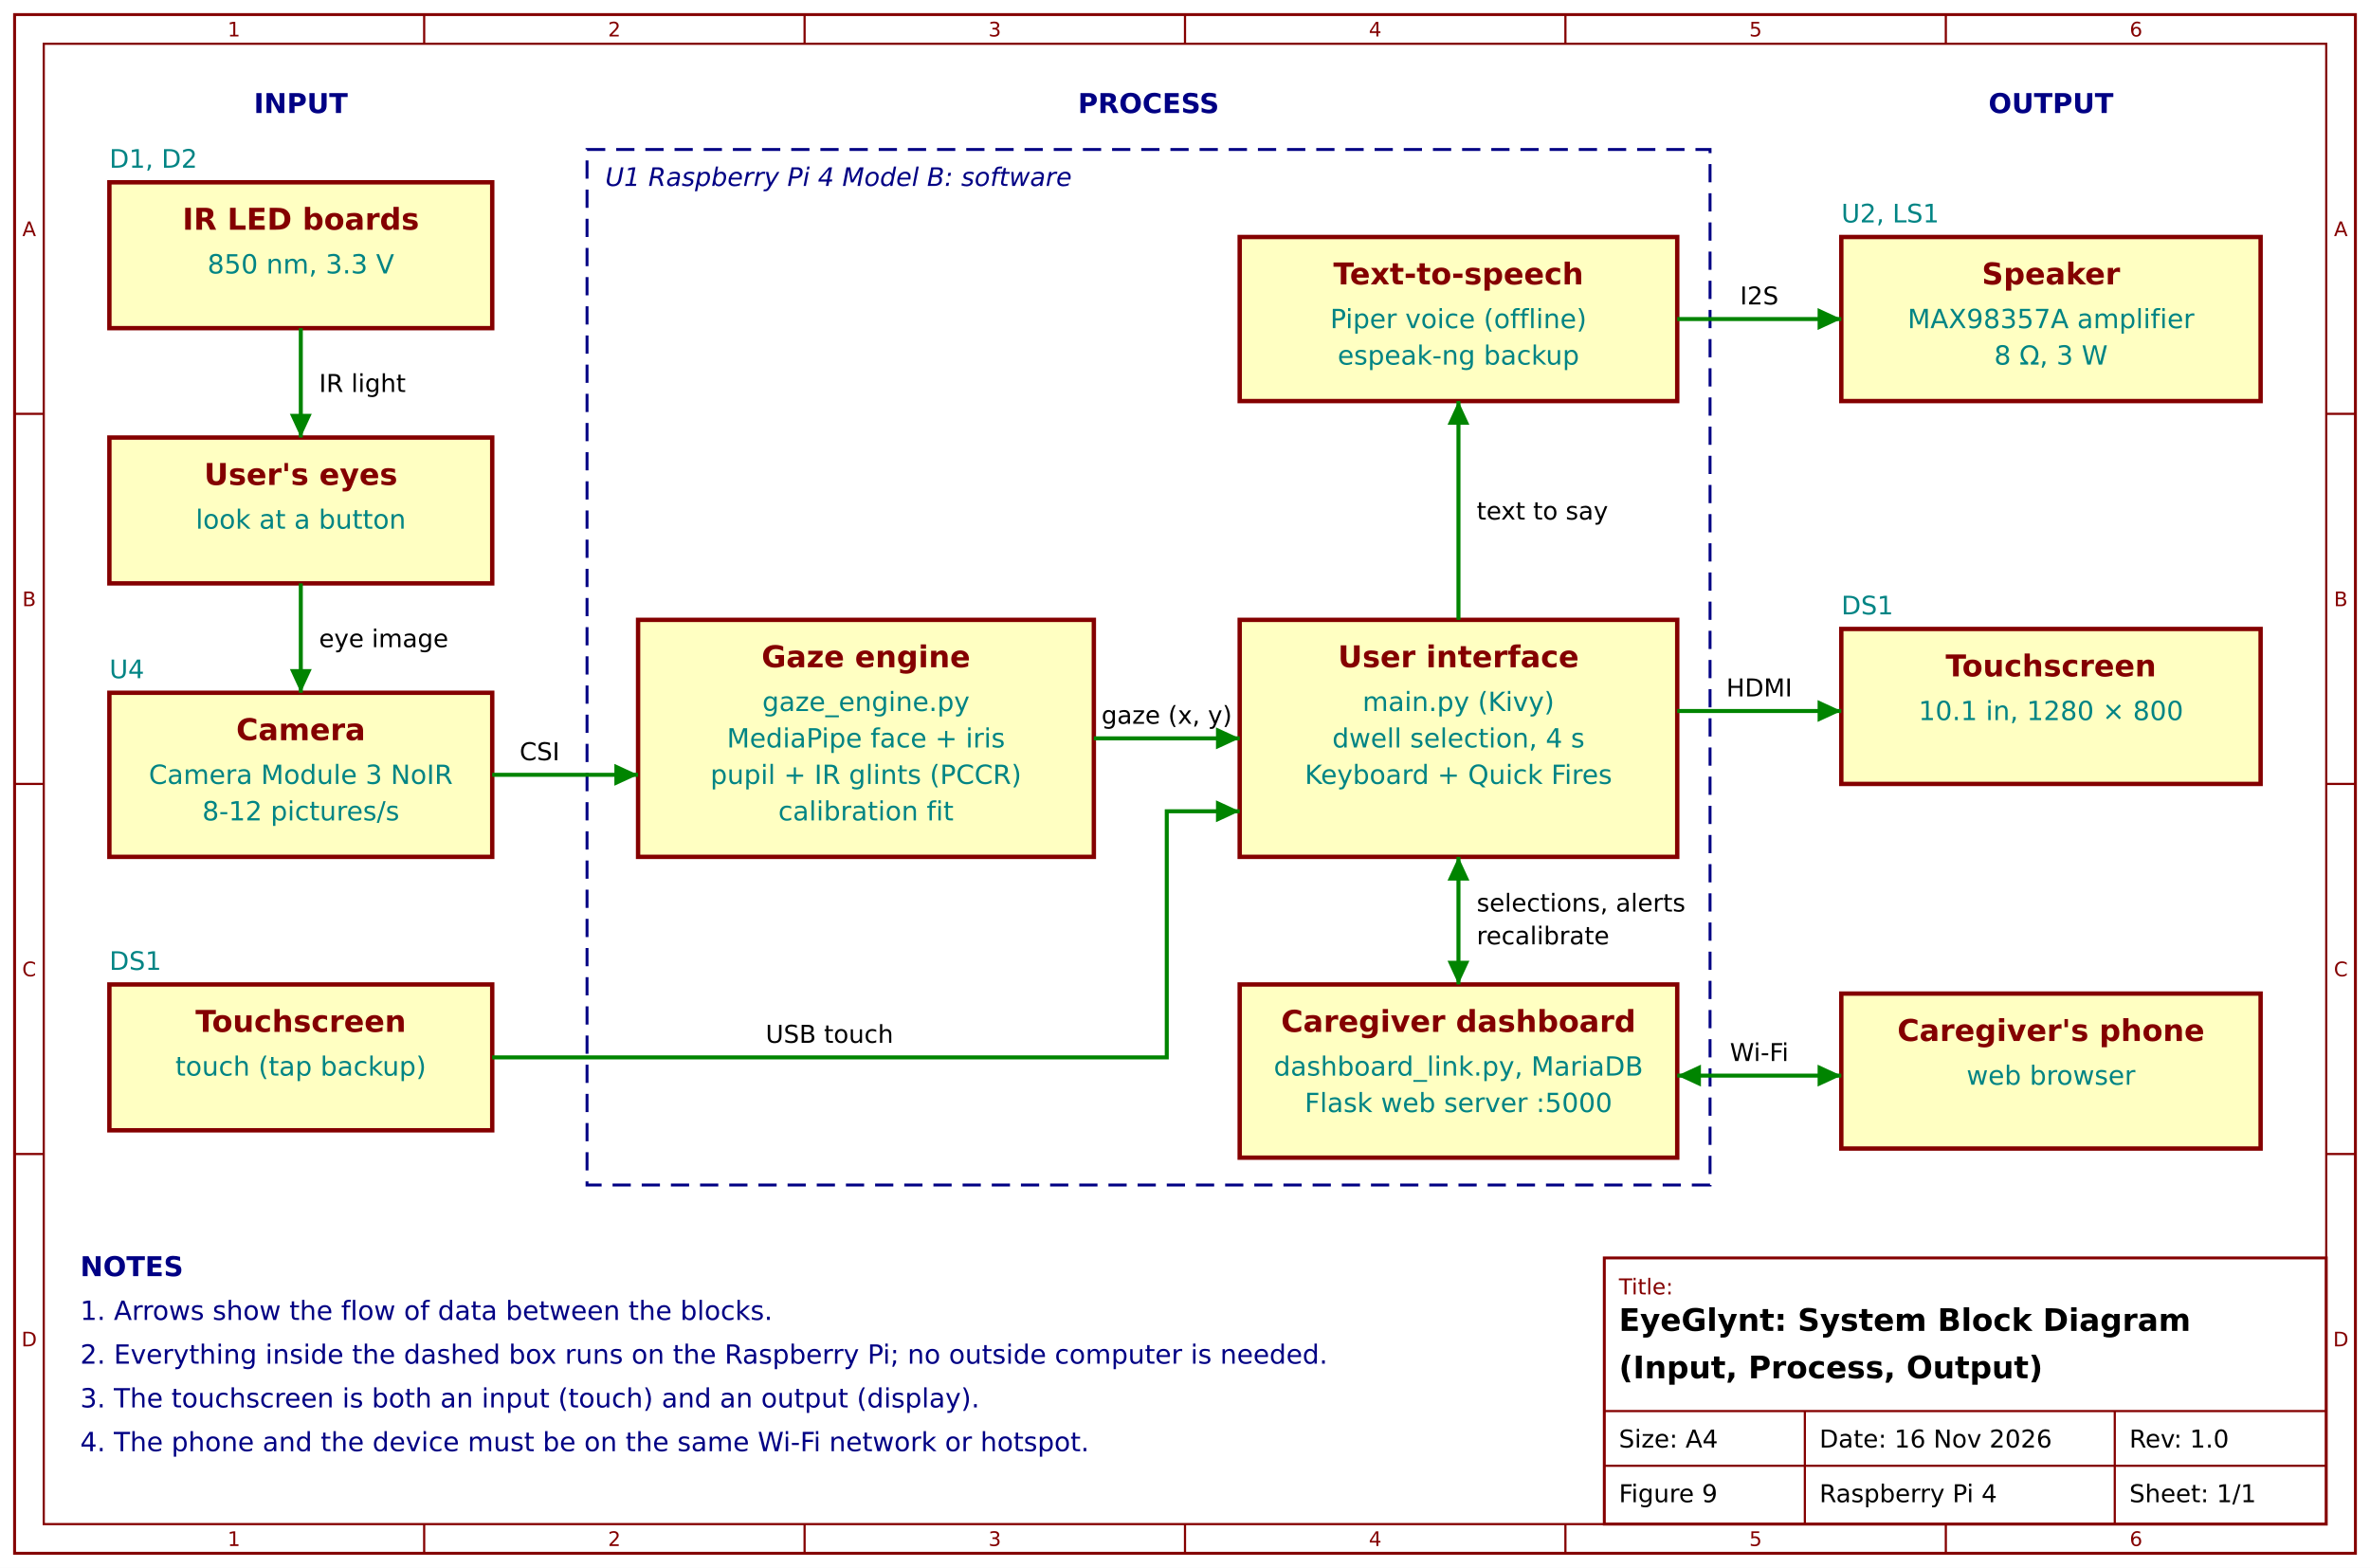
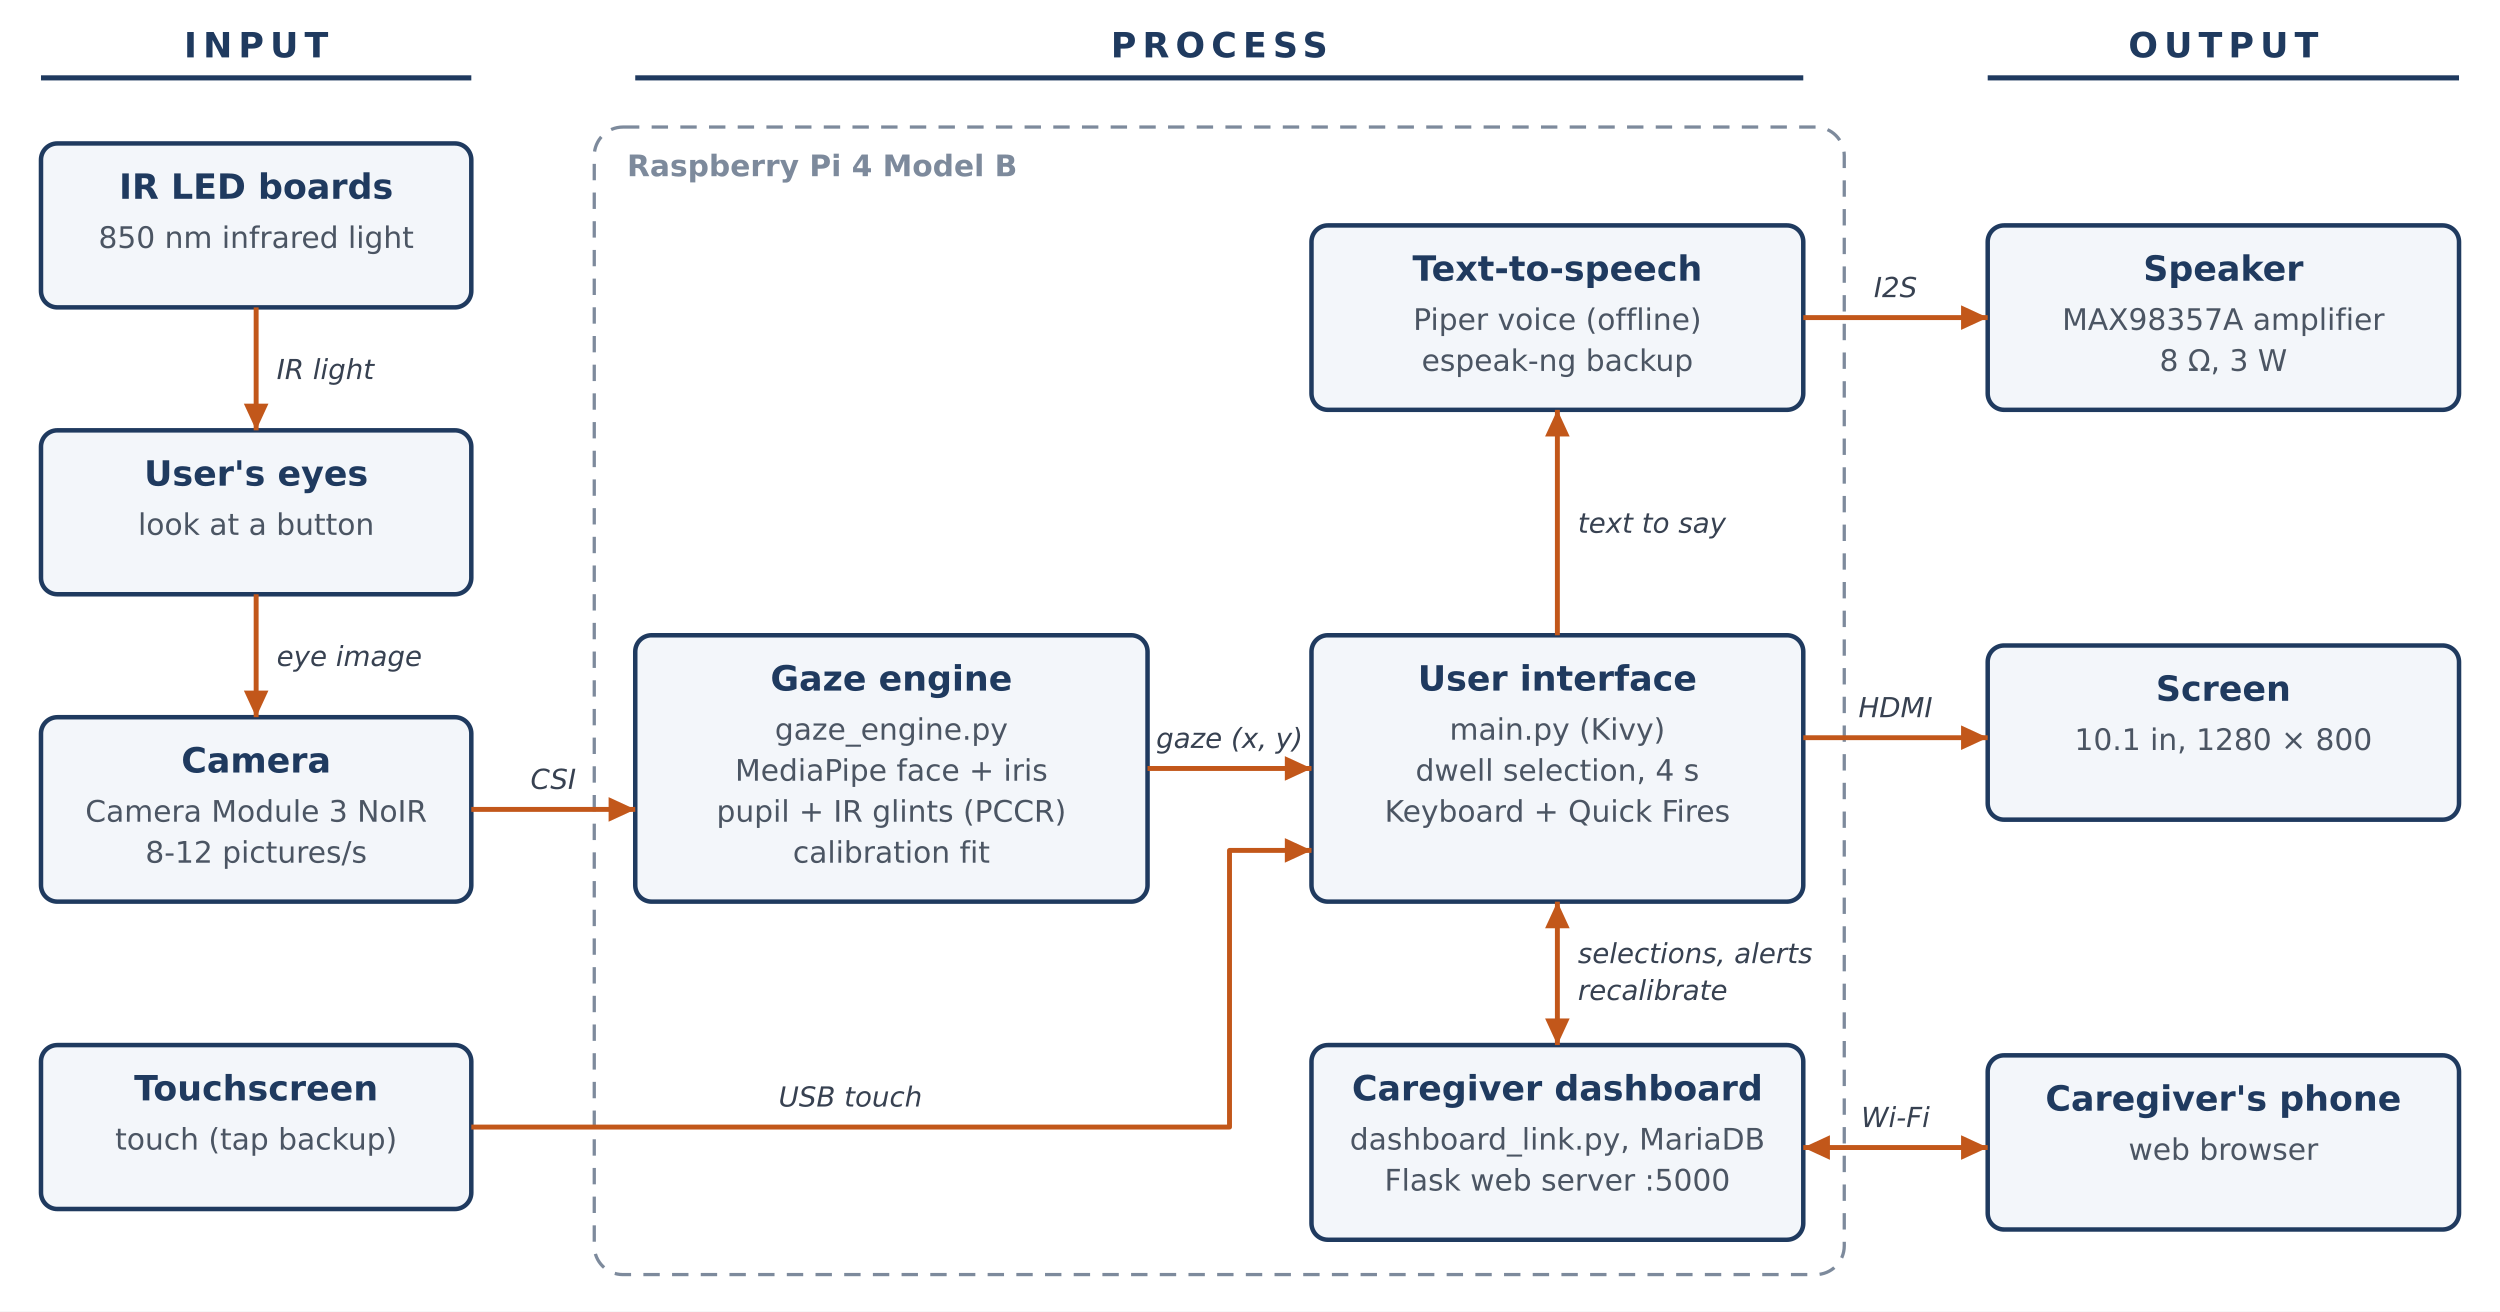
- <svg xmlns="http://www.w3.org/2000/svg" width="1300" height="860" viewBox="0 0 1300 860" font-family="DejaVu Sans">
-   <rect x="0" y="0" width="1300" height="860" fill="#ffffff" />
-   <rect x="8" y="8" width="1284" height="844" fill="none" stroke="#840000" stroke-width="1.6" />
-   <rect x="24" y="24" width="1252" height="812" fill="none" stroke="#840000" stroke-width="1.2" />
-   <text x="128.333" y="20" font-size="11" fill="#840000" text-anchor="middle" font-weight="normal" font-style="normal">1</text>
-   <text x="128.333" y="848" font-size="11" fill="#840000" text-anchor="middle" font-weight="normal" font-style="normal">1</text>
-   <polyline points="232.667,8 232.667,24" fill="none" stroke="#840000" stroke-width="1.2" />
-   <text x="337.0" y="20" font-size="11" fill="#840000" text-anchor="middle" font-weight="normal" font-style="normal">2</text>
-   <polyline points="232.667,836 232.667,852" fill="none" stroke="#840000" stroke-width="1.2" />
-   <text x="337.0" y="848" font-size="11" fill="#840000" text-anchor="middle" font-weight="normal" font-style="normal">2</text>
-   <polyline points="441.333,8 441.333,24" fill="none" stroke="#840000" stroke-width="1.2" />
-   <text x="545.667" y="20" font-size="11" fill="#840000" text-anchor="middle" font-weight="normal" font-style="normal">3</text>
-   <polyline points="441.333,836 441.333,852" fill="none" stroke="#840000" stroke-width="1.2" />
-   <text x="545.667" y="848" font-size="11" fill="#840000" text-anchor="middle" font-weight="normal" font-style="normal">3</text>
-   <polyline points="650.0,8 650.0,24" fill="none" stroke="#840000" stroke-width="1.2" />
-   <text x="754.333" y="20" font-size="11" fill="#840000" text-anchor="middle" font-weight="normal" font-style="normal">4</text>
-   <polyline points="650.0,836 650.0,852" fill="none" stroke="#840000" stroke-width="1.2" />
-   <text x="754.333" y="848" font-size="11" fill="#840000" text-anchor="middle" font-weight="normal" font-style="normal">4</text>
-   <polyline points="858.667,8 858.667,24" fill="none" stroke="#840000" stroke-width="1.2" />
-   <text x="963.0" y="20" font-size="11" fill="#840000" text-anchor="middle" font-weight="normal" font-style="normal">5</text>
-   <polyline points="858.667,836 858.667,852" fill="none" stroke="#840000" stroke-width="1.2" />
-   <text x="963.0" y="848" font-size="11" fill="#840000" text-anchor="middle" font-weight="normal" font-style="normal">5</text>
-   <polyline points="1067.333,8 1067.333,24" fill="none" stroke="#840000" stroke-width="1.2" />
-   <text x="1171.667" y="20" font-size="11" fill="#840000" text-anchor="middle" font-weight="normal" font-style="normal">6</text>
-   <polyline points="1067.333,836 1067.333,852" fill="none" stroke="#840000" stroke-width="1.2" />
-   <text x="1171.667" y="848" font-size="11" fill="#840000" text-anchor="middle" font-weight="normal" font-style="normal">6</text>
-   <text x="16" y="129.5" font-size="11" fill="#840000" text-anchor="middle" font-weight="normal" font-style="normal">A</text>
-   <text x="1284" y="129.5" font-size="11" fill="#840000" text-anchor="middle" font-weight="normal" font-style="normal">A</text>
-   <polyline points="8,227.0 24,227.0" fill="none" stroke="#840000" stroke-width="1.2" />
-   <text x="16" y="332.5" font-size="11" fill="#840000" text-anchor="middle" font-weight="normal" font-style="normal">B</text>
-   <polyline points="1276,227.0 1292,227.0" fill="none" stroke="#840000" stroke-width="1.2" />
-   <text x="1284" y="332.5" font-size="11" fill="#840000" text-anchor="middle" font-weight="normal" font-style="normal">B</text>
-   <polyline points="8,430.0 24,430.0" fill="none" stroke="#840000" stroke-width="1.2" />
-   <text x="16" y="535.5" font-size="11" fill="#840000" text-anchor="middle" font-weight="normal" font-style="normal">C</text>
-   <polyline points="1276,430.0 1292,430.0" fill="none" stroke="#840000" stroke-width="1.2" />
-   <text x="1284" y="535.5" font-size="11" fill="#840000" text-anchor="middle" font-weight="normal" font-style="normal">C</text>
-   <polyline points="8,633.0 24,633.0" fill="none" stroke="#840000" stroke-width="1.2" />
-   <text x="16" y="738.5" font-size="11" fill="#840000" text-anchor="middle" font-weight="normal" font-style="normal">D</text>
-   <polyline points="1276,633.0 1292,633.0" fill="none" stroke="#840000" stroke-width="1.2" />
-   <text x="1284" y="738.5" font-size="11" fill="#840000" text-anchor="middle" font-weight="normal" font-style="normal">D</text>
-   <text x="165" y="62" font-size="15" fill="#000084" text-anchor="middle" font-weight="bold" font-style="normal">INPUT</text>
-   <text x="630" y="62" font-size="15" fill="#000084" text-anchor="middle" font-weight="bold" font-style="normal">PROCESS</text>
-   <text x="1125" y="62" font-size="15" fill="#000084" text-anchor="middle" font-weight="bold" font-style="normal">OUTPUT</text>
-   <rect x="322" y="82" width="616" height="568" fill="none" stroke="#000084" stroke-width="1.6" stroke-dasharray="10 6" />
-   <text x="332" y="102" font-size="14" fill="#000084" text-anchor="start" font-weight="normal" font-style="italic">U1  Raspberry Pi 4 Model B: software</text>
-   <rect x="60" y="100" width="210" height="80" fill="#FFFFC2" stroke="#840000" stroke-width="2.4" />
-   <text x="60" y="92" font-size="14" fill="#008484" text-anchor="start" font-weight="normal" font-style="normal">D1, D2</text>
-   <text x="165.0" y="126" font-size="16.5" fill="#840000" text-anchor="middle" font-weight="bold" font-style="normal">IR LED boards</text>
-   <text x="165.0" y="150" font-size="14.5" fill="#008484" text-anchor="middle" font-weight="normal" font-style="normal">850 nm, 3.3 V</text>
-   <rect x="60" y="240" width="210" height="80" fill="#FFFFC2" stroke="#840000" stroke-width="2.4" />
-   <text x="165.0" y="266" font-size="16.5" fill="#840000" text-anchor="middle" font-weight="bold" font-style="normal">User's eyes</text>
-   <text x="165.0" y="290" font-size="14.5" fill="#008484" text-anchor="middle" font-weight="normal" font-style="normal">look at a button</text>
-   <rect x="60" y="380" width="210" height="90" fill="#FFFFC2" stroke="#840000" stroke-width="2.4" />
-   <text x="60" y="372" font-size="14" fill="#008484" text-anchor="start" font-weight="normal" font-style="normal">U4</text>
-   <text x="165.0" y="406" font-size="16.5" fill="#840000" text-anchor="middle" font-weight="bold" font-style="normal">Camera</text>
-   <text x="165.0" y="430" font-size="14.5" fill="#008484" text-anchor="middle" font-weight="normal" font-style="normal">Camera Module 3 NoIR</text>
-   <text x="165.0" y="450" font-size="14.5" fill="#008484" text-anchor="middle" font-weight="normal" font-style="normal">8-12 pictures/s</text>
-   <rect x="60" y="540" width="210" height="80" fill="#FFFFC2" stroke="#840000" stroke-width="2.4" />
-   <text x="60" y="532" font-size="14" fill="#008484" text-anchor="start" font-weight="normal" font-style="normal">DS1</text>
-   <text x="165.0" y="566" font-size="16.5" fill="#840000" text-anchor="middle" font-weight="bold" font-style="normal">Touchscreen</text>
-   <text x="165.0" y="590" font-size="14.5" fill="#008484" text-anchor="middle" font-weight="normal" font-style="normal">touch (tap backup)</text>
-   <polyline points="165,180 165,240" fill="none" stroke="#008400" stroke-width="2.2" />
-   <polygon points="165,240 159,227 171,227" fill="#008400" />
-   <text x="175" y="215" font-size="13.5" fill="#000000" text-anchor="start" font-weight="normal" font-style="normal">IR light</text>
-   <polyline points="165,320 165,380" fill="none" stroke="#008400" stroke-width="2.2" />
-   <polygon points="165,380 159,367 171,367" fill="#008400" />
-   <text x="175" y="355" font-size="13.5" fill="#000000" text-anchor="start" font-weight="normal" font-style="normal">eye image</text>
-   <rect x="350" y="340" width="250" height="130" fill="#FFFFC2" stroke="#840000" stroke-width="2.4" />
-   <text x="475.0" y="366" font-size="16.5" fill="#840000" text-anchor="middle" font-weight="bold" font-style="normal">Gaze engine</text>
-   <text x="475.0" y="390" font-size="14.5" fill="#008484" text-anchor="middle" font-weight="normal" font-style="normal">gaze_engine.py</text>
-   <text x="475.0" y="410" font-size="14.5" fill="#008484" text-anchor="middle" font-weight="normal" font-style="normal">MediaPipe face + iris</text>
-   <text x="475.0" y="430" font-size="14.5" fill="#008484" text-anchor="middle" font-weight="normal" font-style="normal">pupil + IR glints (PCCR)</text>
-   <text x="475.0" y="450" font-size="14.5" fill="#008484" text-anchor="middle" font-weight="normal" font-style="normal">calibration fit</text>
-   <rect x="680" y="340" width="240" height="130" fill="#FFFFC2" stroke="#840000" stroke-width="2.4" />
-   <text x="800.0" y="366" font-size="16.5" fill="#840000" text-anchor="middle" font-weight="bold" font-style="normal">User interface</text>
-   <text x="800.0" y="390" font-size="14.5" fill="#008484" text-anchor="middle" font-weight="normal" font-style="normal">main.py (Kivy)</text>
-   <text x="800.0" y="410" font-size="14.5" fill="#008484" text-anchor="middle" font-weight="normal" font-style="normal">dwell selection, 4 s</text>
-   <text x="800.0" y="430" font-size="14.5" fill="#008484" text-anchor="middle" font-weight="normal" font-style="normal">Keyboard + Quick Fires</text>
-   <rect x="680" y="130" width="240" height="90" fill="#FFFFC2" stroke="#840000" stroke-width="2.4" />
-   <text x="800.0" y="156" font-size="16.5" fill="#840000" text-anchor="middle" font-weight="bold" font-style="normal">Text-to-speech</text>
-   <text x="800.0" y="180" font-size="14.5" fill="#008484" text-anchor="middle" font-weight="normal" font-style="normal">Piper voice (offline)</text>
-   <text x="800.0" y="200" font-size="14.5" fill="#008484" text-anchor="middle" font-weight="normal" font-style="normal">espeak-ng backup</text>
-   <rect x="680" y="540" width="240" height="95" fill="#FFFFC2" stroke="#840000" stroke-width="2.4" />
-   <text x="800.0" y="566" font-size="16.5" fill="#840000" text-anchor="middle" font-weight="bold" font-style="normal">Caregiver dashboard</text>
-   <text x="800.0" y="590" font-size="14.5" fill="#008484" text-anchor="middle" font-weight="normal" font-style="normal">dashboard_link.py, MariaDB</text>
-   <text x="800.0" y="610" font-size="14.5" fill="#008484" text-anchor="middle" font-weight="normal" font-style="normal">Flask web server :5000</text>
-   <polyline points="270,425 350,425" fill="none" stroke="#008400" stroke-width="2.2" />
-   <polygon points="350,425 337,419 337,431" fill="#008400" />
-   <text x="296" y="417" font-size="13.5" fill="#000000" text-anchor="middle" font-weight="normal" font-style="normal">CSI</text>
-   <polyline points="600,405 680,405" fill="none" stroke="#008400" stroke-width="2.2" />
-   <polygon points="680,405 667,399 667,411" fill="#008400" />
-   <text x="640" y="397" font-size="13.5" fill="#000000" text-anchor="middle" font-weight="normal" font-style="normal">gaze (x, y)</text>
-   <polyline points="800,340 800,220" fill="none" stroke="#008400" stroke-width="2.2" />
-   <polygon points="800,220 794,233 806,233" fill="#008400" />
-   <text x="810" y="285" font-size="13.5" fill="#000000" text-anchor="start" font-weight="normal" font-style="normal">text to say</text>
-   <polyline points="800,470 800,540" fill="none" stroke="#008400" stroke-width="2.2" />
-   <polygon points="800,540 794,527 806,527" fill="#008400" />
-   <polygon points="800,470 794,483 806,483" fill="#008400" />
-   <text x="810" y="500" font-size="13.5" fill="#000000" text-anchor="start" font-weight="normal" font-style="normal">selections, alerts</text>
-   <text x="810" y="518" font-size="13.5" fill="#000000" text-anchor="start" font-weight="normal" font-style="normal">recalibrate</text>
-   <polyline points="270,580 640,580 640,445 680,445" fill="none" stroke="#008400" stroke-width="2.2" />
-   <polygon points="680,445 667,439 667,451" fill="#008400" />
-   <text x="455" y="572" font-size="13.5" fill="#000000" text-anchor="middle" font-weight="normal" font-style="normal">USB touch</text>
-   <rect x="1010" y="130" width="230" height="90" fill="#FFFFC2" stroke="#840000" stroke-width="2.4" />
-   <text x="1010" y="122" font-size="14" fill="#008484" text-anchor="start" font-weight="normal" font-style="normal">U2, LS1</text>
-   <text x="1125.0" y="156" font-size="16.5" fill="#840000" text-anchor="middle" font-weight="bold" font-style="normal">Speaker</text>
-   <text x="1125.0" y="180" font-size="14.5" fill="#008484" text-anchor="middle" font-weight="normal" font-style="normal">MAX98357A amplifier</text>
-   <text x="1125.0" y="200" font-size="14.5" fill="#008484" text-anchor="middle" font-weight="normal" font-style="normal">8 Ω, 3 W</text>
-   <rect x="1010" y="345" width="230" height="85" fill="#FFFFC2" stroke="#840000" stroke-width="2.4" />
-   <text x="1010" y="337" font-size="14" fill="#008484" text-anchor="start" font-weight="normal" font-style="normal">DS1</text>
-   <text x="1125.0" y="371" font-size="16.5" fill="#840000" text-anchor="middle" font-weight="bold" font-style="normal">Touchscreen</text>
-   <text x="1125.0" y="395" font-size="14.5" fill="#008484" text-anchor="middle" font-weight="normal" font-style="normal">10.1 in, 1280 × 800</text>
-   <rect x="1010" y="545" width="230" height="85" fill="#FFFFC2" stroke="#840000" stroke-width="2.4" />
-   <text x="1125.0" y="571" font-size="16.5" fill="#840000" text-anchor="middle" font-weight="bold" font-style="normal">Caregiver's phone</text>
-   <text x="1125.0" y="595" font-size="14.5" fill="#008484" text-anchor="middle" font-weight="normal" font-style="normal">web browser</text>
-   <polyline points="920,175 1010,175" fill="none" stroke="#008400" stroke-width="2.2" />
-   <polygon points="1010,175 997,169 997,181" fill="#008400" />
-   <text x="965" y="167" font-size="13.5" fill="#000000" text-anchor="middle" font-weight="normal" font-style="normal">I2S</text>
-   <polyline points="920,390 1010,390" fill="none" stroke="#008400" stroke-width="2.2" />
-   <polygon points="1010,390 997,384 997,396" fill="#008400" />
-   <text x="965" y="382" font-size="13.5" fill="#000000" text-anchor="middle" font-weight="normal" font-style="normal">HDMI</text>
-   <polyline points="920,590 1010,590" fill="none" stroke="#008400" stroke-width="2.2" />
-   <polygon points="1010,590 997,584 997,596" fill="#008400" />
-   <polygon points="920,590 933,584 933,596" fill="#008400" />
-   <text x="965" y="582" font-size="13.5" fill="#000000" text-anchor="middle" font-weight="normal" font-style="normal">Wi-Fi</text>
-   <text x="44" y="700" font-size="15" fill="#000084" text-anchor="start" font-weight="bold" font-style="normal">NOTES</text>
-   <text x="44" y="724" font-size="14.5" fill="#000084" text-anchor="start" font-weight="normal" font-style="normal">1. Arrows show the flow of data between the blocks.</text>
-   <text x="44" y="748" font-size="14.5" fill="#000084" text-anchor="start" font-weight="normal" font-style="normal">2. Everything inside the dashed box runs on the Raspberry Pi; no outside computer is needed.</text>
-   <text x="44" y="772" font-size="14.5" fill="#000084" text-anchor="start" font-weight="normal" font-style="normal">3. The touchscreen is both an input (touch) and an output (display).</text>
-   <text x="44" y="796" font-size="14.5" fill="#000084" text-anchor="start" font-weight="normal" font-style="normal">4. The phone and the device must be on the same Wi-Fi network or hotspot.</text>
-   <rect x="880" y="690" width="396" height="146" fill="none" stroke="#840000" stroke-width="1.6" />
-   <polyline points="880,774 1276,774" fill="none" stroke="#840000" stroke-width="1.2" />
-   <polyline points="880,804 1276,804" fill="none" stroke="#840000" stroke-width="1.2" />
-   <polyline points="990,774 990,836" fill="none" stroke="#840000" stroke-width="1.2" />
-   <polyline points="1160,774 1160,836" fill="none" stroke="#840000" stroke-width="1.2" />
-   <text x="888" y="710" font-size="12" fill="#840000" text-anchor="start" font-weight="normal" font-style="normal">Title:</text>
-   <text x="888" y="730" font-size="17" fill="#000000" text-anchor="start" font-weight="bold" font-style="normal">EyeGlynt: System Block Diagram</text>
-   <text x="888" y="756" font-size="17" fill="#000000" text-anchor="start" font-weight="bold" font-style="normal">(Input, Process, Output)</text>
-   <text x="888" y="794" font-size="13.5" fill="#000000" text-anchor="start" font-weight="normal" font-style="normal">Size: A4</text>
-   <text x="998" y="794" font-size="13.5" fill="#000000" text-anchor="start" font-weight="normal" font-style="normal">Date: 16 Nov 2026</text>
-   <text x="1168" y="794" font-size="13.5" fill="#000000" text-anchor="start" font-weight="normal" font-style="normal">Rev: 1.0</text>
-   <text x="888" y="824" font-size="13.5" fill="#000000" text-anchor="start" font-weight="normal" font-style="normal">Figure 9</text>
-   <text x="998" y="824" font-size="13.5" fill="#000000" text-anchor="start" font-weight="normal" font-style="normal">Raspberry Pi 4</text>
-   <text x="1168" y="824" font-size="13.5" fill="#000000" text-anchor="start" font-weight="normal" font-style="normal">Sheet: 1/1</text>
+ <svg xmlns="http://www.w3.org/2000/svg" width="1220" height="640" viewBox="40 30 1220 640" font-family="DejaVu Sans">
+   <rect x="40" y="30" width="1220" height="640" fill="#ffffff" />
+   <text x="165.0" y="58" font-size="17" fill="#1F3A5F" text-anchor="middle" font-weight="bold" font-style="normal" letter-spacing="3">INPUT</text>
+   <line x1="60" y1="68" x2="270" y2="68" stroke="#1F3A5F" stroke-width="2.5" />
+   <text x="635.0" y="58" font-size="17" fill="#1F3A5F" text-anchor="middle" font-weight="bold" font-style="normal" letter-spacing="3">PROCESS</text>
+   <line x1="350" y1="68" x2="920" y2="68" stroke="#1F3A5F" stroke-width="2.5" />
+   <text x="1125.0" y="58" font-size="17" fill="#1F3A5F" text-anchor="middle" font-weight="bold" font-style="normal" letter-spacing="3">OUTPUT</text>
+   <line x1="1010" y1="68" x2="1240" y2="68" stroke="#1F3A5F" stroke-width="2.5" />
+   <rect x="330" y="92" width="610" height="560" rx="14" fill="none" stroke="#7D8A9C" stroke-width="1.6" stroke-dasharray="8 6" />
+   <text x="346" y="116" font-size="14.5" fill="#7D8A9C" text-anchor="start" font-weight="bold" font-style="normal">Raspberry Pi 4 Model B</text>
+   <rect x="60" y="100" width="210" height="80" rx="8" fill="#F3F6FA" stroke="#1F3A5F" stroke-width="2.2" />
+   <text x="165.0" y="127" font-size="17" fill="#1F3A5F" text-anchor="middle" font-weight="bold" font-style="normal">IR LED boards</text>
+   <text x="165.0" y="151" font-size="14.5" fill="#4B5563" text-anchor="middle" font-weight="normal" font-style="normal">850 nm infrared light</text>
+   <rect x="60" y="240" width="210" height="80" rx="8" fill="#F3F6FA" stroke="#1F3A5F" stroke-width="2.2" />
+   <text x="165.0" y="267" font-size="17" fill="#1F3A5F" text-anchor="middle" font-weight="bold" font-style="normal">User's eyes</text>
+   <text x="165.0" y="291" font-size="14.5" fill="#4B5563" text-anchor="middle" font-weight="normal" font-style="normal">look at a button</text>
+   <rect x="60" y="380" width="210" height="90" rx="8" fill="#F3F6FA" stroke="#1F3A5F" stroke-width="2.2" />
+   <text x="165.0" y="407" font-size="17" fill="#1F3A5F" text-anchor="middle" font-weight="bold" font-style="normal">Camera</text>
+   <text x="165.0" y="431" font-size="14.5" fill="#4B5563" text-anchor="middle" font-weight="normal" font-style="normal">Camera Module 3 NoIR</text>
+   <text x="165.0" y="451" font-size="14.5" fill="#4B5563" text-anchor="middle" font-weight="normal" font-style="normal">8-12 pictures/s</text>
+   <rect x="60" y="540" width="210" height="80" rx="8" fill="#F3F6FA" stroke="#1F3A5F" stroke-width="2.2" />
+   <text x="165.0" y="567" font-size="17" fill="#1F3A5F" text-anchor="middle" font-weight="bold" font-style="normal">Touchscreen</text>
+   <text x="165.0" y="591" font-size="14.5" fill="#4B5563" text-anchor="middle" font-weight="normal" font-style="normal">touch (tap backup)</text>
+   <polyline points="165,180 165,240" fill="none" stroke="#C2571A" stroke-width="2.4" stroke-linejoin="round" />
+   <polygon points="165,240 159,227 171,227" fill="#C2571A" />
+   <text x="175" y="215" font-size="13.5" fill="#374151" text-anchor="start" font-weight="normal" font-style="italic">IR light</text>
+   <polyline points="165,320 165,380" fill="none" stroke="#C2571A" stroke-width="2.4" stroke-linejoin="round" />
+   <polygon points="165,380 159,367 171,367" fill="#C2571A" />
+   <text x="175" y="355" font-size="13.5" fill="#374151" text-anchor="start" font-weight="normal" font-style="italic">eye image</text>
+   <rect x="350" y="340" width="250" height="130" rx="8" fill="#F3F6FA" stroke="#1F3A5F" stroke-width="2.2" />
+   <text x="475.0" y="367" font-size="17" fill="#1F3A5F" text-anchor="middle" font-weight="bold" font-style="normal">Gaze engine</text>
+   <text x="475.0" y="391" font-size="14.5" fill="#4B5563" text-anchor="middle" font-weight="normal" font-style="normal">gaze_engine.py</text>
+   <text x="475.0" y="411" font-size="14.5" fill="#4B5563" text-anchor="middle" font-weight="normal" font-style="normal">MediaPipe face + iris</text>
+   <text x="475.0" y="431" font-size="14.5" fill="#4B5563" text-anchor="middle" font-weight="normal" font-style="normal">pupil + IR glints (PCCR)</text>
+   <text x="475.0" y="451" font-size="14.5" fill="#4B5563" text-anchor="middle" font-weight="normal" font-style="normal">calibration fit</text>
+   <rect x="680" y="340" width="240" height="130" rx="8" fill="#F3F6FA" stroke="#1F3A5F" stroke-width="2.2" />
+   <text x="800.0" y="367" font-size="17" fill="#1F3A5F" text-anchor="middle" font-weight="bold" font-style="normal">User interface</text>
+   <text x="800.0" y="391" font-size="14.5" fill="#4B5563" text-anchor="middle" font-weight="normal" font-style="normal">main.py (Kivy)</text>
+   <text x="800.0" y="411" font-size="14.5" fill="#4B5563" text-anchor="middle" font-weight="normal" font-style="normal">dwell selection, 4 s</text>
+   <text x="800.0" y="431" font-size="14.5" fill="#4B5563" text-anchor="middle" font-weight="normal" font-style="normal">Keyboard + Quick Fires</text>
+   <rect x="680" y="140" width="240" height="90" rx="8" fill="#F3F6FA" stroke="#1F3A5F" stroke-width="2.2" />
+   <text x="800.0" y="167" font-size="17" fill="#1F3A5F" text-anchor="middle" font-weight="bold" font-style="normal">Text-to-speech</text>
+   <text x="800.0" y="191" font-size="14.5" fill="#4B5563" text-anchor="middle" font-weight="normal" font-style="normal">Piper voice (offline)</text>
+   <text x="800.0" y="211" font-size="14.5" fill="#4B5563" text-anchor="middle" font-weight="normal" font-style="normal">espeak-ng backup</text>
+   <rect x="680" y="540" width="240" height="95" rx="8" fill="#F3F6FA" stroke="#1F3A5F" stroke-width="2.2" />
+   <text x="800.0" y="567" font-size="17" fill="#1F3A5F" text-anchor="middle" font-weight="bold" font-style="normal">Caregiver dashboard</text>
+   <text x="800.0" y="591" font-size="14.5" fill="#4B5563" text-anchor="middle" font-weight="normal" font-style="normal">dashboard_link.py, MariaDB</text>
+   <text x="800.0" y="611" font-size="14.5" fill="#4B5563" text-anchor="middle" font-weight="normal" font-style="normal">Flask web server :5000</text>
+   <polyline points="270,425 350,425" fill="none" stroke="#C2571A" stroke-width="2.4" stroke-linejoin="round" />
+   <polygon points="350,425 337,419 337,431" fill="#C2571A" />
+   <text x="310" y="415" font-size="13.5" fill="#374151" text-anchor="middle" font-weight="normal" font-style="italic">CSI</text>
+   <polyline points="600,405 680,405" fill="none" stroke="#C2571A" stroke-width="2.4" stroke-linejoin="round" />
+   <polygon points="680,405 667,399 667,411" fill="#C2571A" />
+   <text x="640" y="395" font-size="13.5" fill="#374151" text-anchor="middle" font-weight="normal" font-style="italic">gaze (x, y)</text>
+   <polyline points="800,340 800,230" fill="none" stroke="#C2571A" stroke-width="2.4" stroke-linejoin="round" />
+   <polygon points="800,230 794,243 806,243" fill="#C2571A" />
+   <text x="810" y="290" font-size="13.5" fill="#374151" text-anchor="start" font-weight="normal" font-style="italic">text to say</text>
+   <polyline points="800,470 800,540" fill="none" stroke="#C2571A" stroke-width="2.4" stroke-linejoin="round" />
+   <polygon points="800,540 794,527 806,527" fill="#C2571A" />
+   <polygon points="800,470 794,483 806,483" fill="#C2571A" />
+   <text x="810" y="500" font-size="13.5" fill="#374151" text-anchor="start" font-weight="normal" font-style="italic">selections, alerts</text>
+   <text x="810" y="518" font-size="13.5" fill="#374151" text-anchor="start" font-weight="normal" font-style="italic">recalibrate</text>
+   <polyline points="270,580 640,580 640,445 680,445" fill="none" stroke="#C2571A" stroke-width="2.4" stroke-linejoin="round" />
+   <polygon points="680,445 667,439 667,451" fill="#C2571A" />
+   <text x="455" y="570" font-size="13.5" fill="#374151" text-anchor="middle" font-weight="normal" font-style="italic">USB touch</text>
+   <rect x="1010" y="140" width="230" height="90" rx="8" fill="#F3F6FA" stroke="#1F3A5F" stroke-width="2.2" />
+   <text x="1125.0" y="167" font-size="17" fill="#1F3A5F" text-anchor="middle" font-weight="bold" font-style="normal">Speaker</text>
+   <text x="1125.0" y="191" font-size="14.5" fill="#4B5563" text-anchor="middle" font-weight="normal" font-style="normal">MAX98357A amplifier</text>
+   <text x="1125.0" y="211" font-size="14.5" fill="#4B5563" text-anchor="middle" font-weight="normal" font-style="normal">8 Ω, 3 W</text>
+   <rect x="1010" y="345" width="230" height="85" rx="8" fill="#F3F6FA" stroke="#1F3A5F" stroke-width="2.2" />
+   <text x="1125.0" y="372" font-size="17" fill="#1F3A5F" text-anchor="middle" font-weight="bold" font-style="normal">Screen</text>
+   <text x="1125.0" y="396" font-size="14.5" fill="#4B5563" text-anchor="middle" font-weight="normal" font-style="normal">10.1 in, 1280 × 800</text>
+   <rect x="1010" y="545" width="230" height="85" rx="8" fill="#F3F6FA" stroke="#1F3A5F" stroke-width="2.2" />
+   <text x="1125.0" y="572" font-size="17" fill="#1F3A5F" text-anchor="middle" font-weight="bold" font-style="normal">Caregiver's phone</text>
+   <text x="1125.0" y="596" font-size="14.5" fill="#4B5563" text-anchor="middle" font-weight="normal" font-style="normal">web browser</text>
+   <polyline points="920,185 1010,185" fill="none" stroke="#C2571A" stroke-width="2.4" stroke-linejoin="round" />
+   <polygon points="1010,185 997,179 997,191" fill="#C2571A" />
+   <text x="965" y="175" font-size="13.5" fill="#374151" text-anchor="middle" font-weight="normal" font-style="italic">I2S</text>
+   <polyline points="920,390 1010,390" fill="none" stroke="#C2571A" stroke-width="2.4" stroke-linejoin="round" />
+   <polygon points="1010,390 997,384 997,396" fill="#C2571A" />
+   <text x="965" y="380" font-size="13.5" fill="#374151" text-anchor="middle" font-weight="normal" font-style="italic">HDMI</text>
+   <polyline points="920,590 1010,590" fill="none" stroke="#C2571A" stroke-width="2.4" stroke-linejoin="round" />
+   <polygon points="1010,590 997,584 997,596" fill="#C2571A" />
+   <polygon points="920,590 933,584 933,596" fill="#C2571A" />
+   <text x="965" y="580" font-size="13.5" fill="#374151" text-anchor="middle" font-weight="normal" font-style="italic">Wi-Fi</text>
</svg>
